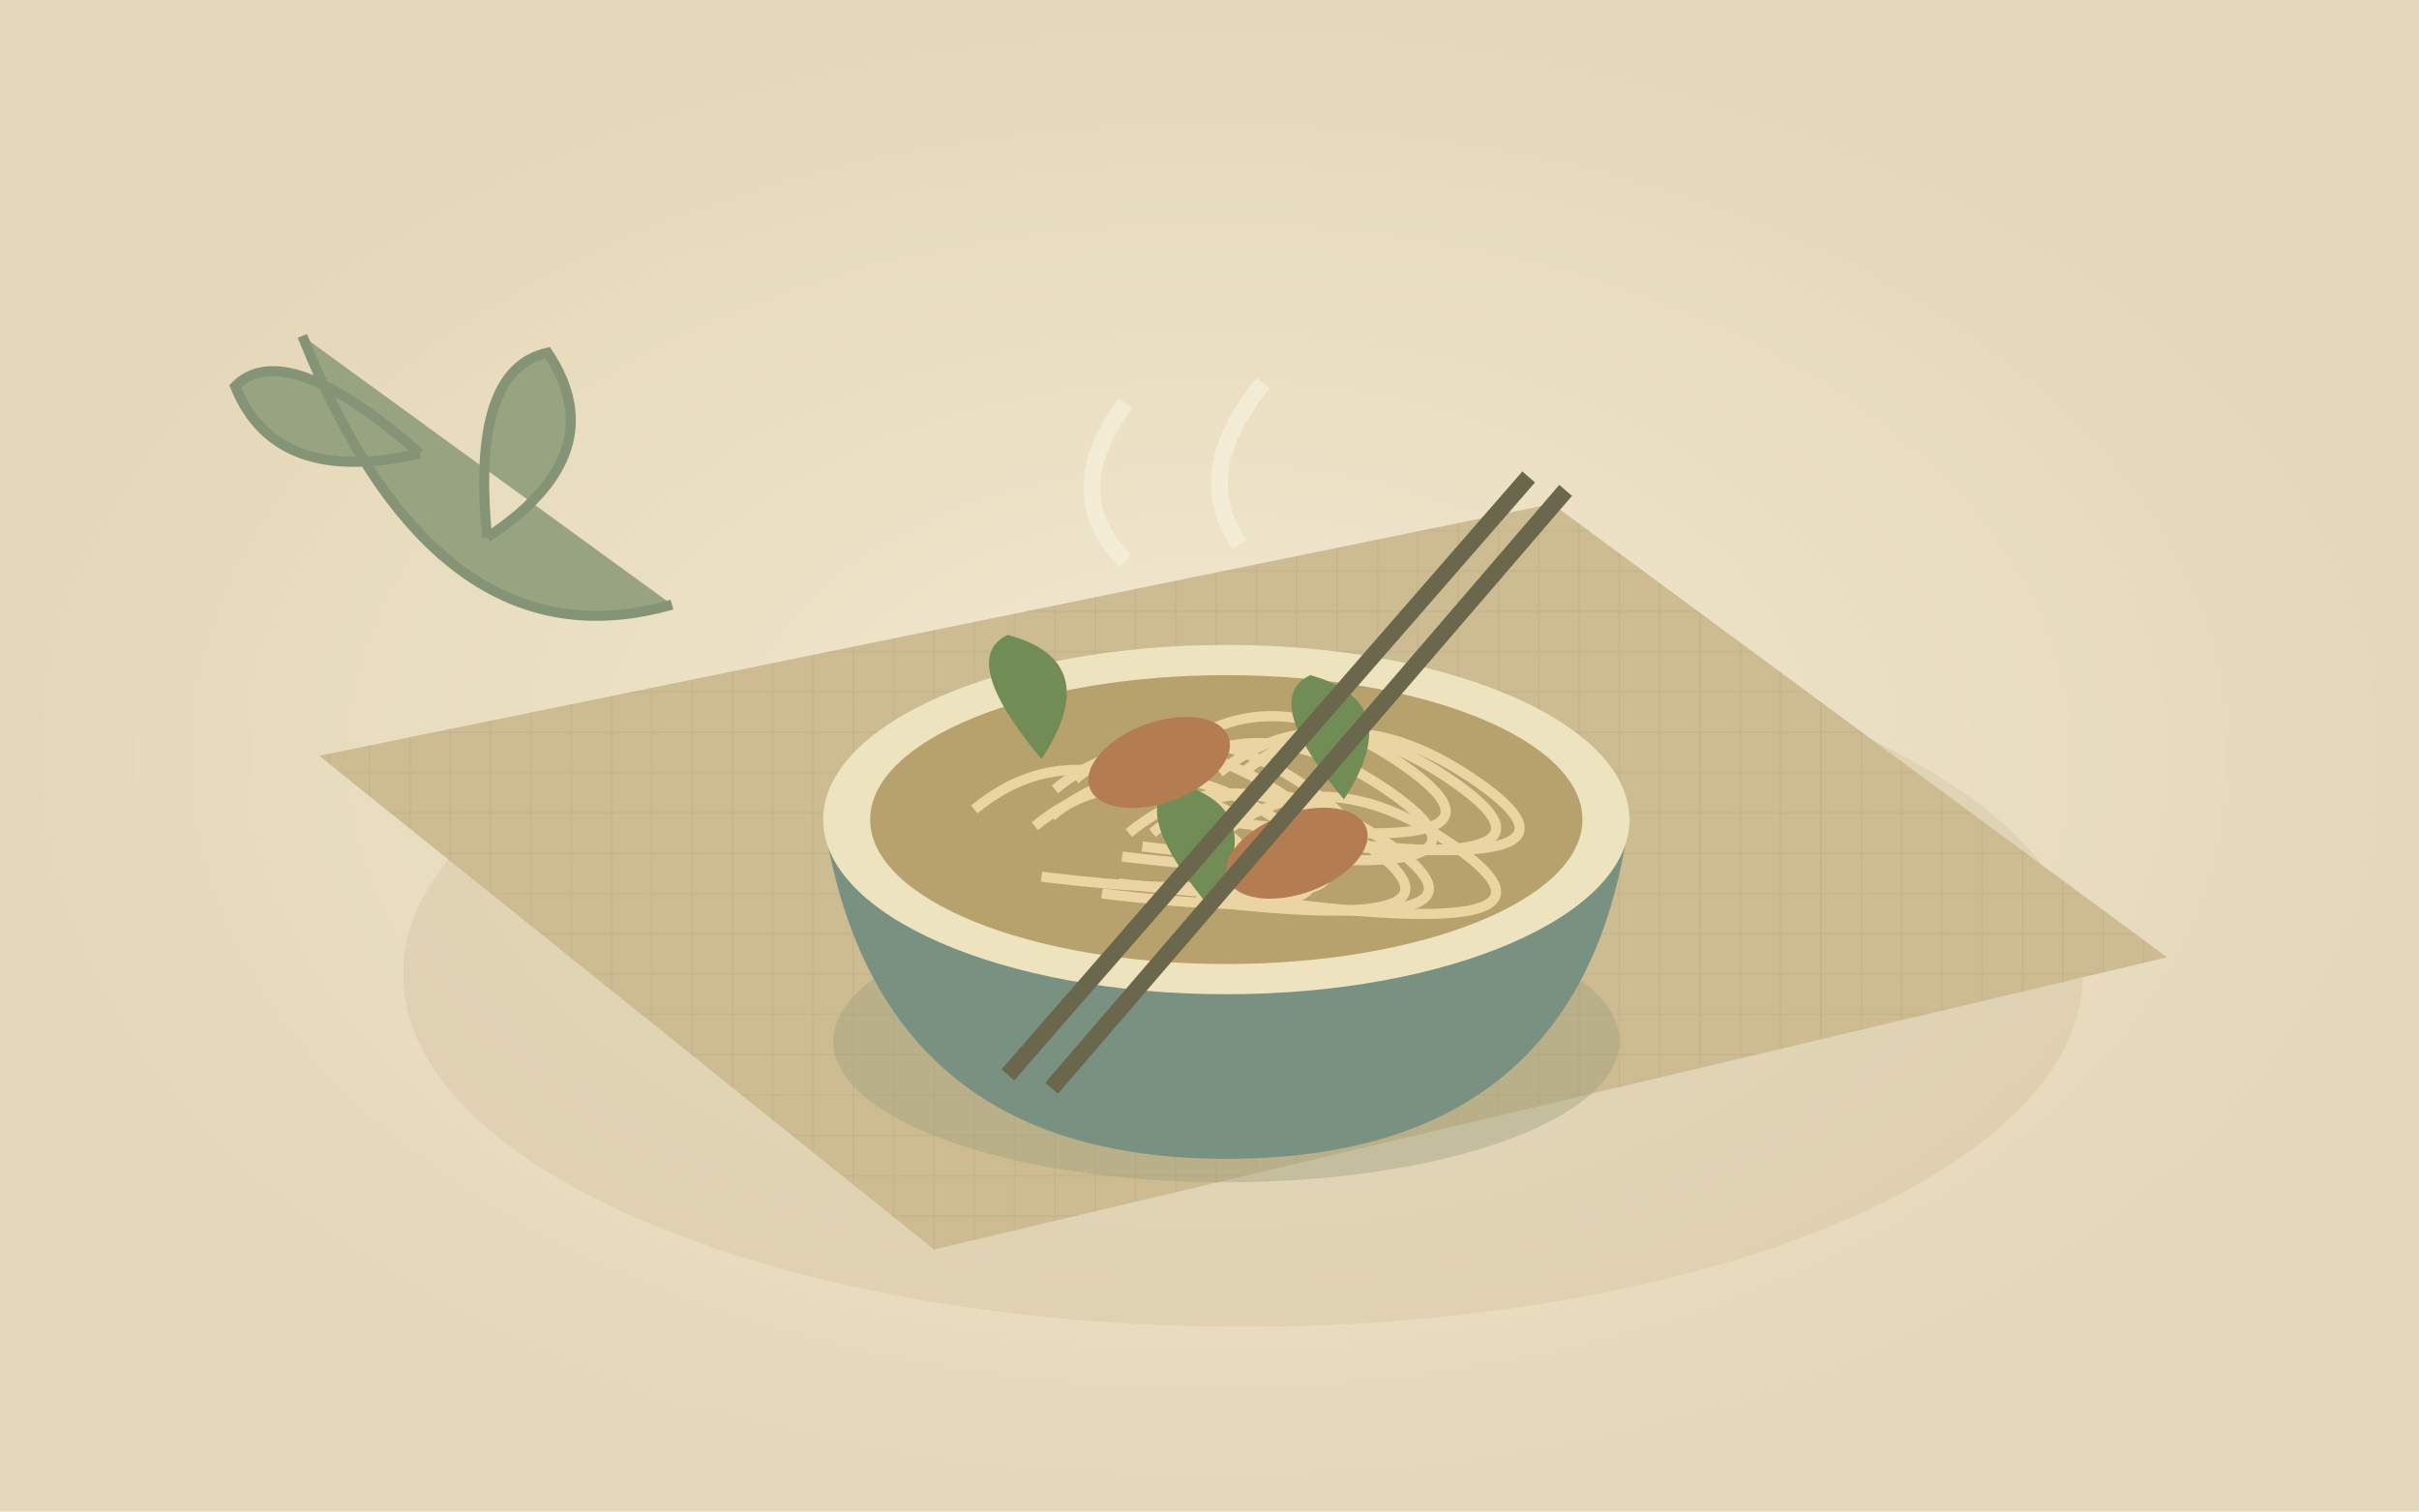
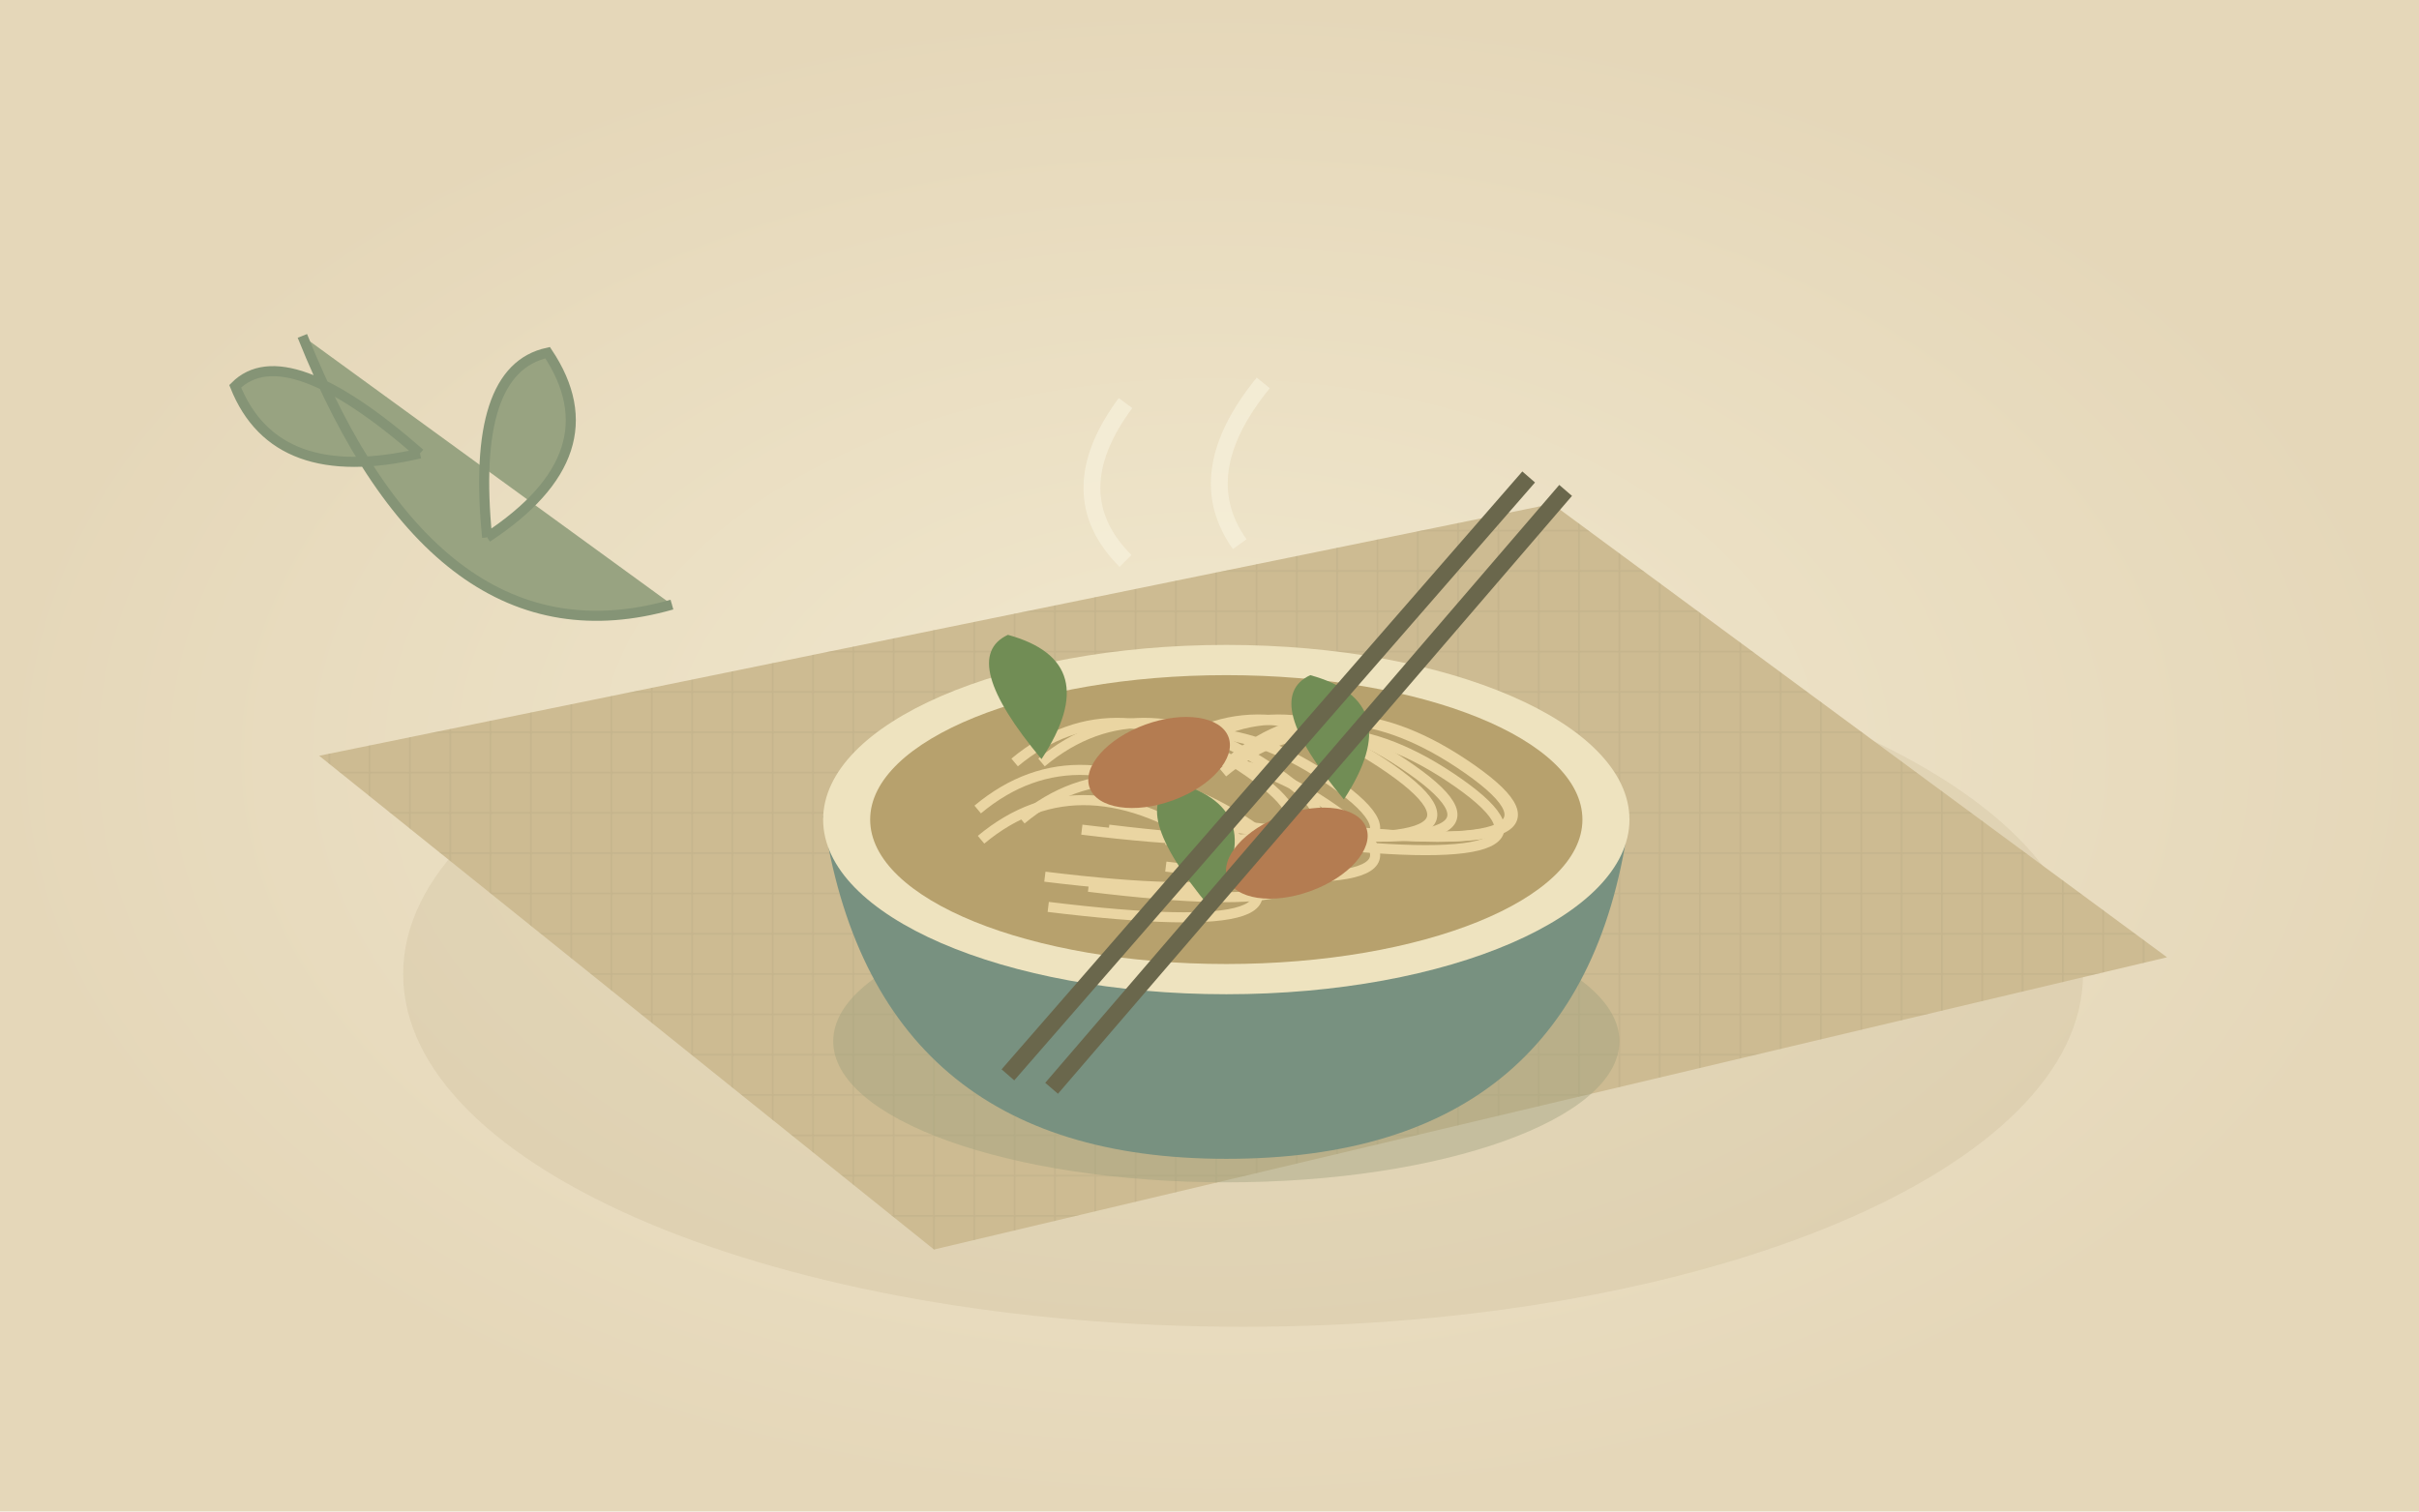
<svg xmlns="http://www.w3.org/2000/svg" width="720" height="450" viewBox="0 0 720 450">
  <defs>
    <radialGradient id="bg">
      <stop stop-color="#f1e8ce" />
      <stop offset="1" stop-color="#e5d7b9" />
    </radialGradient>
    <pattern id="mat" width="12" height="12" patternUnits="userSpaceOnUse">
      <path d="M0 2h12M2 0v12" stroke="#b8aa85" stroke-width=".5" opacity=".35" />
    </pattern>
  </defs>
  <rect width="720" height="450" fill="url(#bg)" />
  <ellipse cx="370" cy="290" rx="250" ry="105" fill="#b09f77" opacity=".17" />
  <path d="M95 225 462 150 645 285 278 372Z" fill="#cdbb92" stroke="none" stroke-width="1" />
  <path d="M95 225 462 150 645 285 278 372Z" fill="url(#mat)" stroke="none" stroke-width="1" />
  <ellipse cx="365" cy="310" rx="117" ry="42" fill="#9b9e7a" opacity=".4" />
  <path d="M245 243Q260 345 365 345Q472 345 485 243Z" fill="#789180" stroke="none" stroke-width="1" />
  <ellipse cx="365" cy="244" rx="120" ry="52" fill="#eee3bf" />
  <ellipse cx="365" cy="244" rx="106" ry="43" fill="#b7a16d" />
-   <path d="M344 233q30-25 70 3t-50 17" fill="none" stroke="#ead5a2" stroke-width="3" />
-   <path d="M348 225q30-25 70 3t-50 17" fill="none" stroke="#ead5a2" stroke-width="3" />
-   <path d="M314 235q30-25 70 3t-50 17" fill="none" stroke="#ead5a2" stroke-width="3" />
-   <path d="M313 243q30-25 70 3t-50 17" fill="none" stroke="#ead5a2" stroke-width="3" />
-   <path d="M320 232q30-25 70 3t-50 17" fill="none" stroke="#ead5a2" stroke-width="3" />
-   <path d="M370 230q30-25 70 3t-50 17" fill="none" stroke="#ead5a2" stroke-width="3" />
-   <path d="M290 241q30-25 70 3t-50 17" fill="none" stroke="#ead5a2" stroke-width="3" />
-   <path d="M363 249q30-25 70 3t-50 17" fill="none" stroke="#ead5a2" stroke-width="3" />
-   <path d="M363 230q30-25 70 3t-50 17" fill="none" stroke="#ead5a2" stroke-width="3" />
-   <path d="M336 248q30-25 70 3t-50 17" fill="none" stroke="#ead5a2" stroke-width="3" />
-   <path d="M308 246q30-25 70 3t-50 17" fill="none" stroke="#ead5a2" stroke-width="3" />
-   <path d="M343 248q30-25 70 3t-50 17" fill="none" stroke="#ead5a2" stroke-width="3" />
+   <path d="M291 241q30-25 70 3t-50 17" fill="none" stroke="#ead5a2" stroke-width="3" />
+   <path d="M304 244q30-25 70 3t-50 17" fill="none" stroke="#ead5a2" stroke-width="3" />
+   <path d="M350 226q30-25 70 3t-50 17" fill="none" stroke="#ead5a2" stroke-width="3" />
+   <path d="M364 230q30-25 70 3t-50 17" fill="none" stroke="#ead5a2" stroke-width="3" />
+   <path d="M368 226q30-25 70 3t-50 17" fill="none" stroke="#ead5a2" stroke-width="3" />
+   <path d="M292 250q30-25 70 3t-50 17" fill="none" stroke="#ead5a2" stroke-width="3" />
+   <path d="M344 226q30-25 70 3t-50 17" fill="none" stroke="#ead5a2" stroke-width="3" />
+   <path d="M327 238q30-25 70 3t-50 17" fill="none" stroke="#ead5a2" stroke-width="3" />
+   <path d="M310 227q30-25 70 3t-50 17" fill="none" stroke="#ead5a2" stroke-width="3" />
+   <path d="M327 230q30-25 70 3t-50 17" fill="none" stroke="#ead5a2" stroke-width="3" />
+   <path d="M302 227q30-25 70 3t-50 17" fill="none" stroke="#ead5a2" stroke-width="3" />
+   <path d="M367 226q30-25 70 3t-50 17" fill="none" stroke="#ead5a2" stroke-width="3" />
  <path d="M310 226q-25-30-10-37q29 8 10 37Z" fill="#718d55" stroke="none" stroke-width="1" />
  <path d="M400 238q-25-30-10-37q29 8 10 37Z" fill="#718d55" stroke="none" stroke-width="1" />
  <path d="M360 270q-25-30-10-37q29 8 10 37Z" fill="#718d55" stroke="none" stroke-width="1" />
  <ellipse cx="345" cy="227" rx="22" ry="12" fill="#b47c51" transform="rotate(-20 345 227)" />
  <ellipse cx="386" cy="254" rx="22" ry="12" fill="#b47c51" transform="rotate(-20 386 254)" />
  <path d="M455 142 300 320m166-174L313 324" fill="none" stroke="#6a674c" stroke-width="5" />
  <path d="M335 167q-20-20 0-47m34 42q-15-21 7-48" fill="none" stroke="#f7f1dc" stroke-width="5" opacity=".7" />
  <path d="M90 100q40 100 110 80m-75-45q-40-35-55-20 12 30 55 20m20 25q-5-50 18-55 20 30-18 55" fill="#98a381" stroke="#859476" stroke-width="3" />
</svg>
